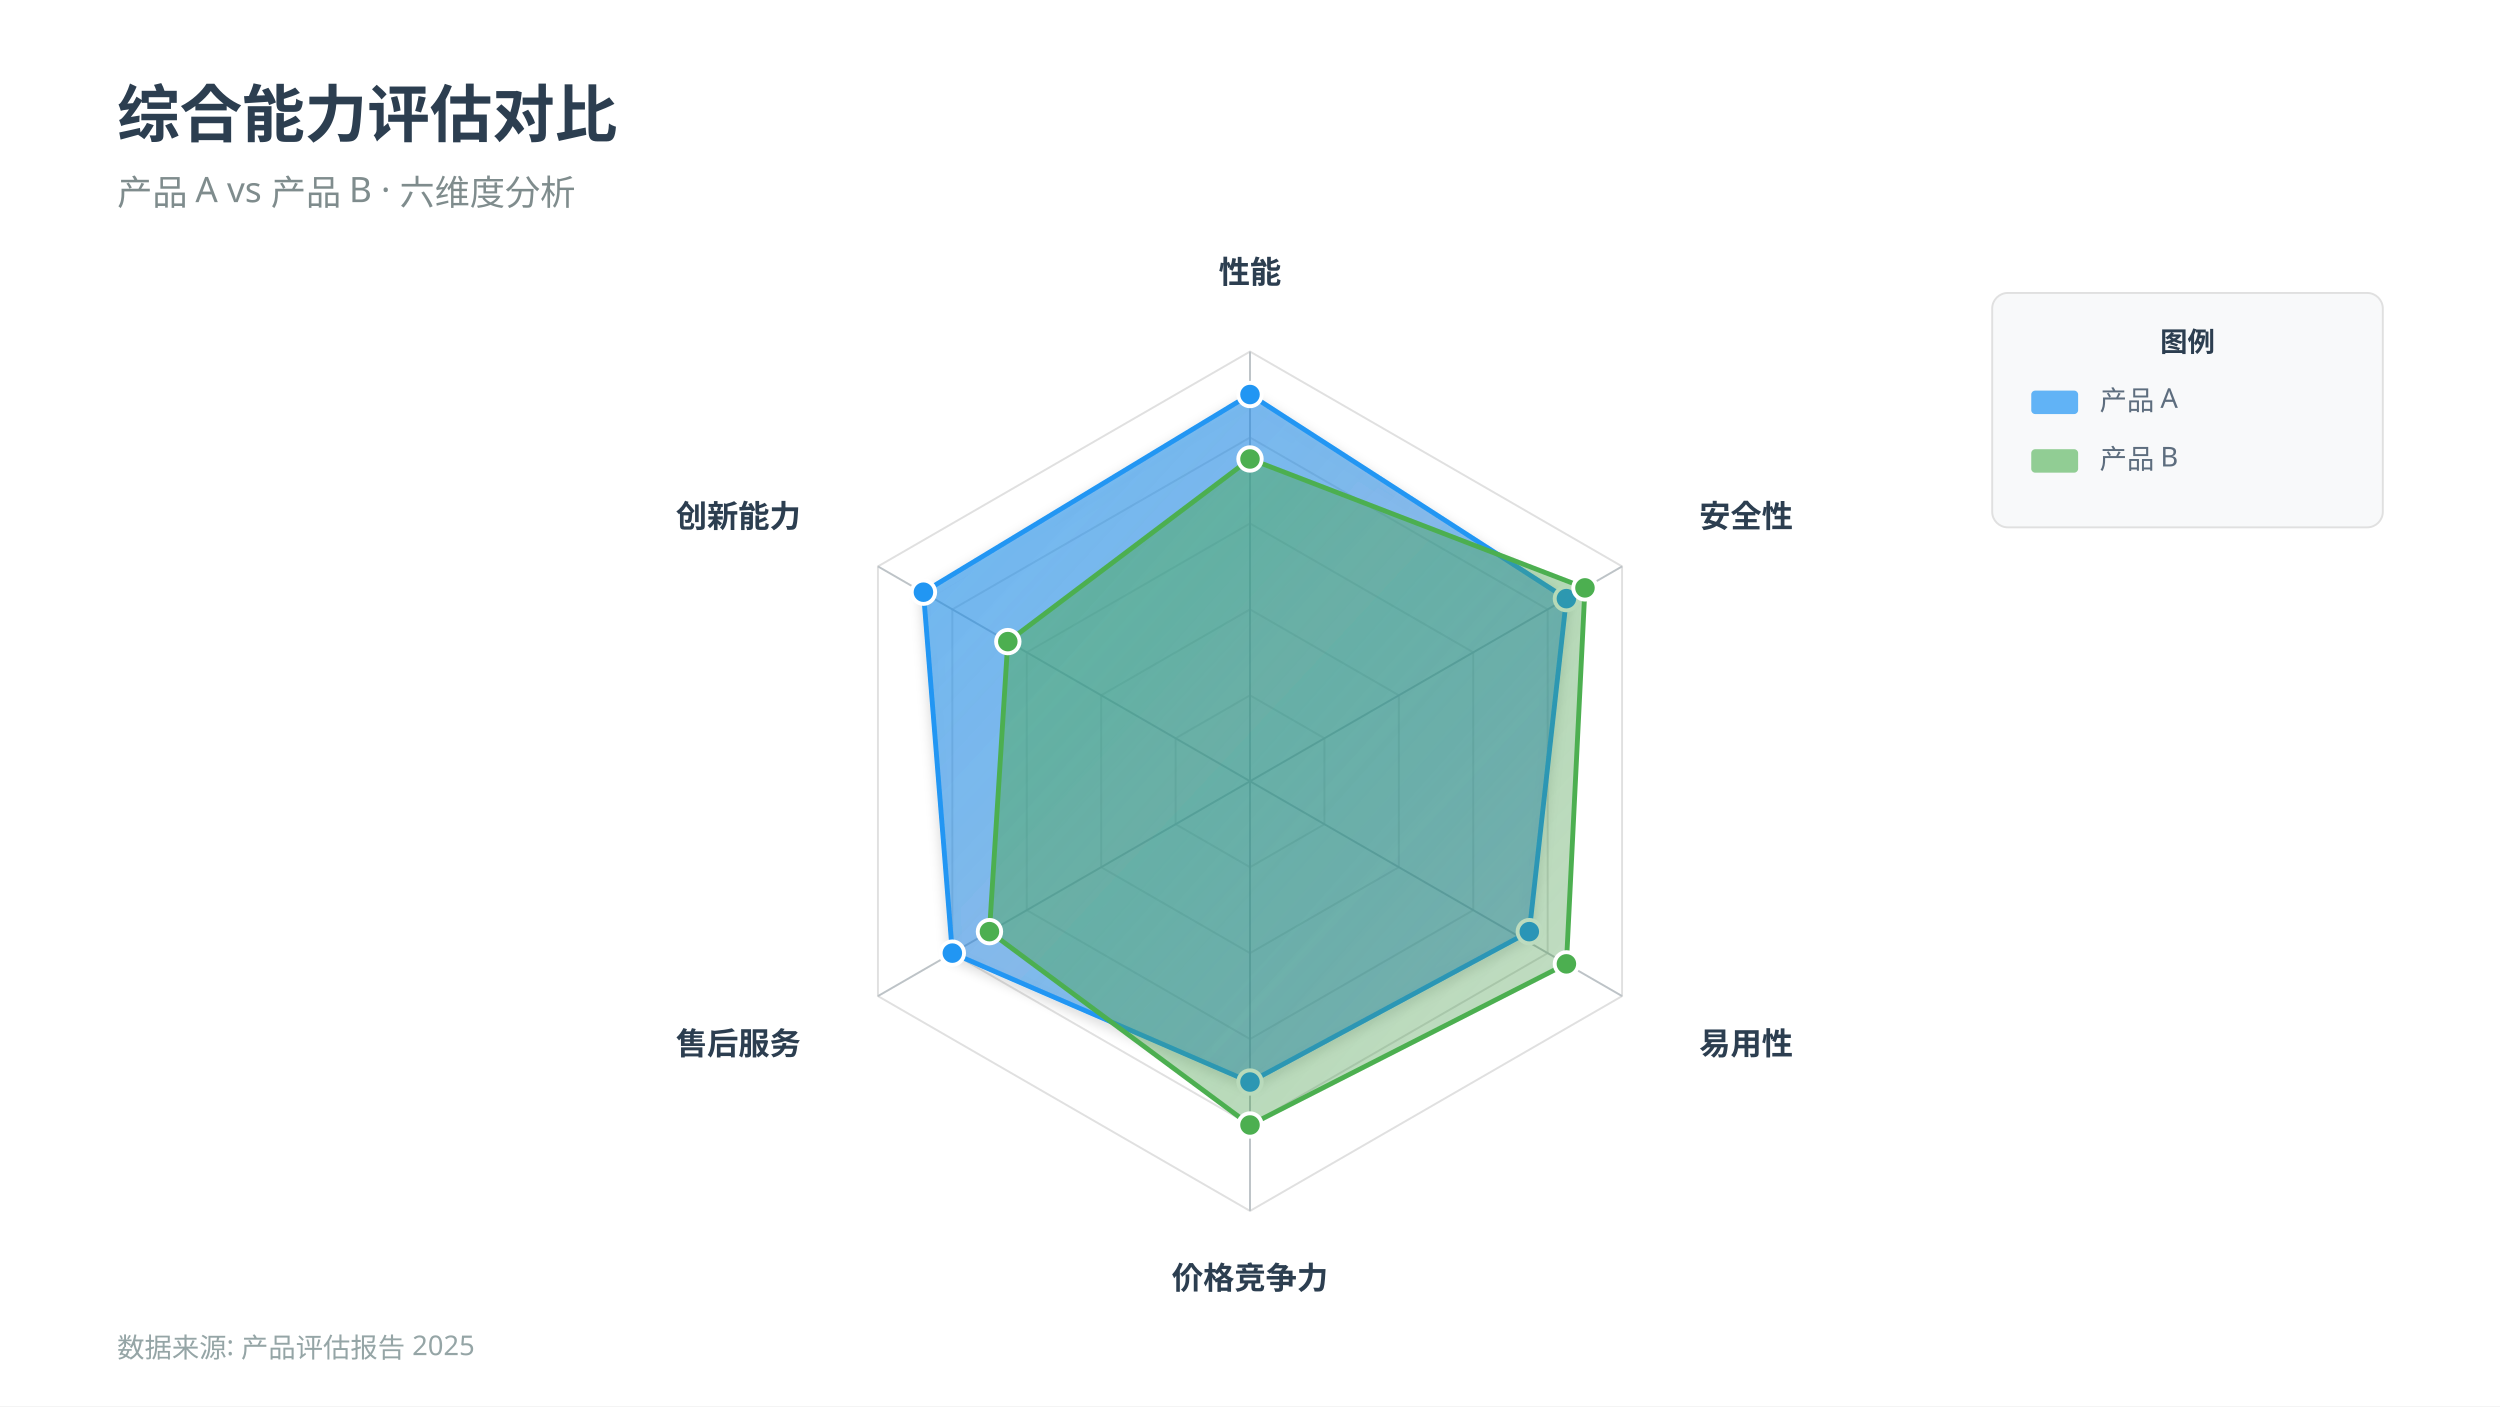
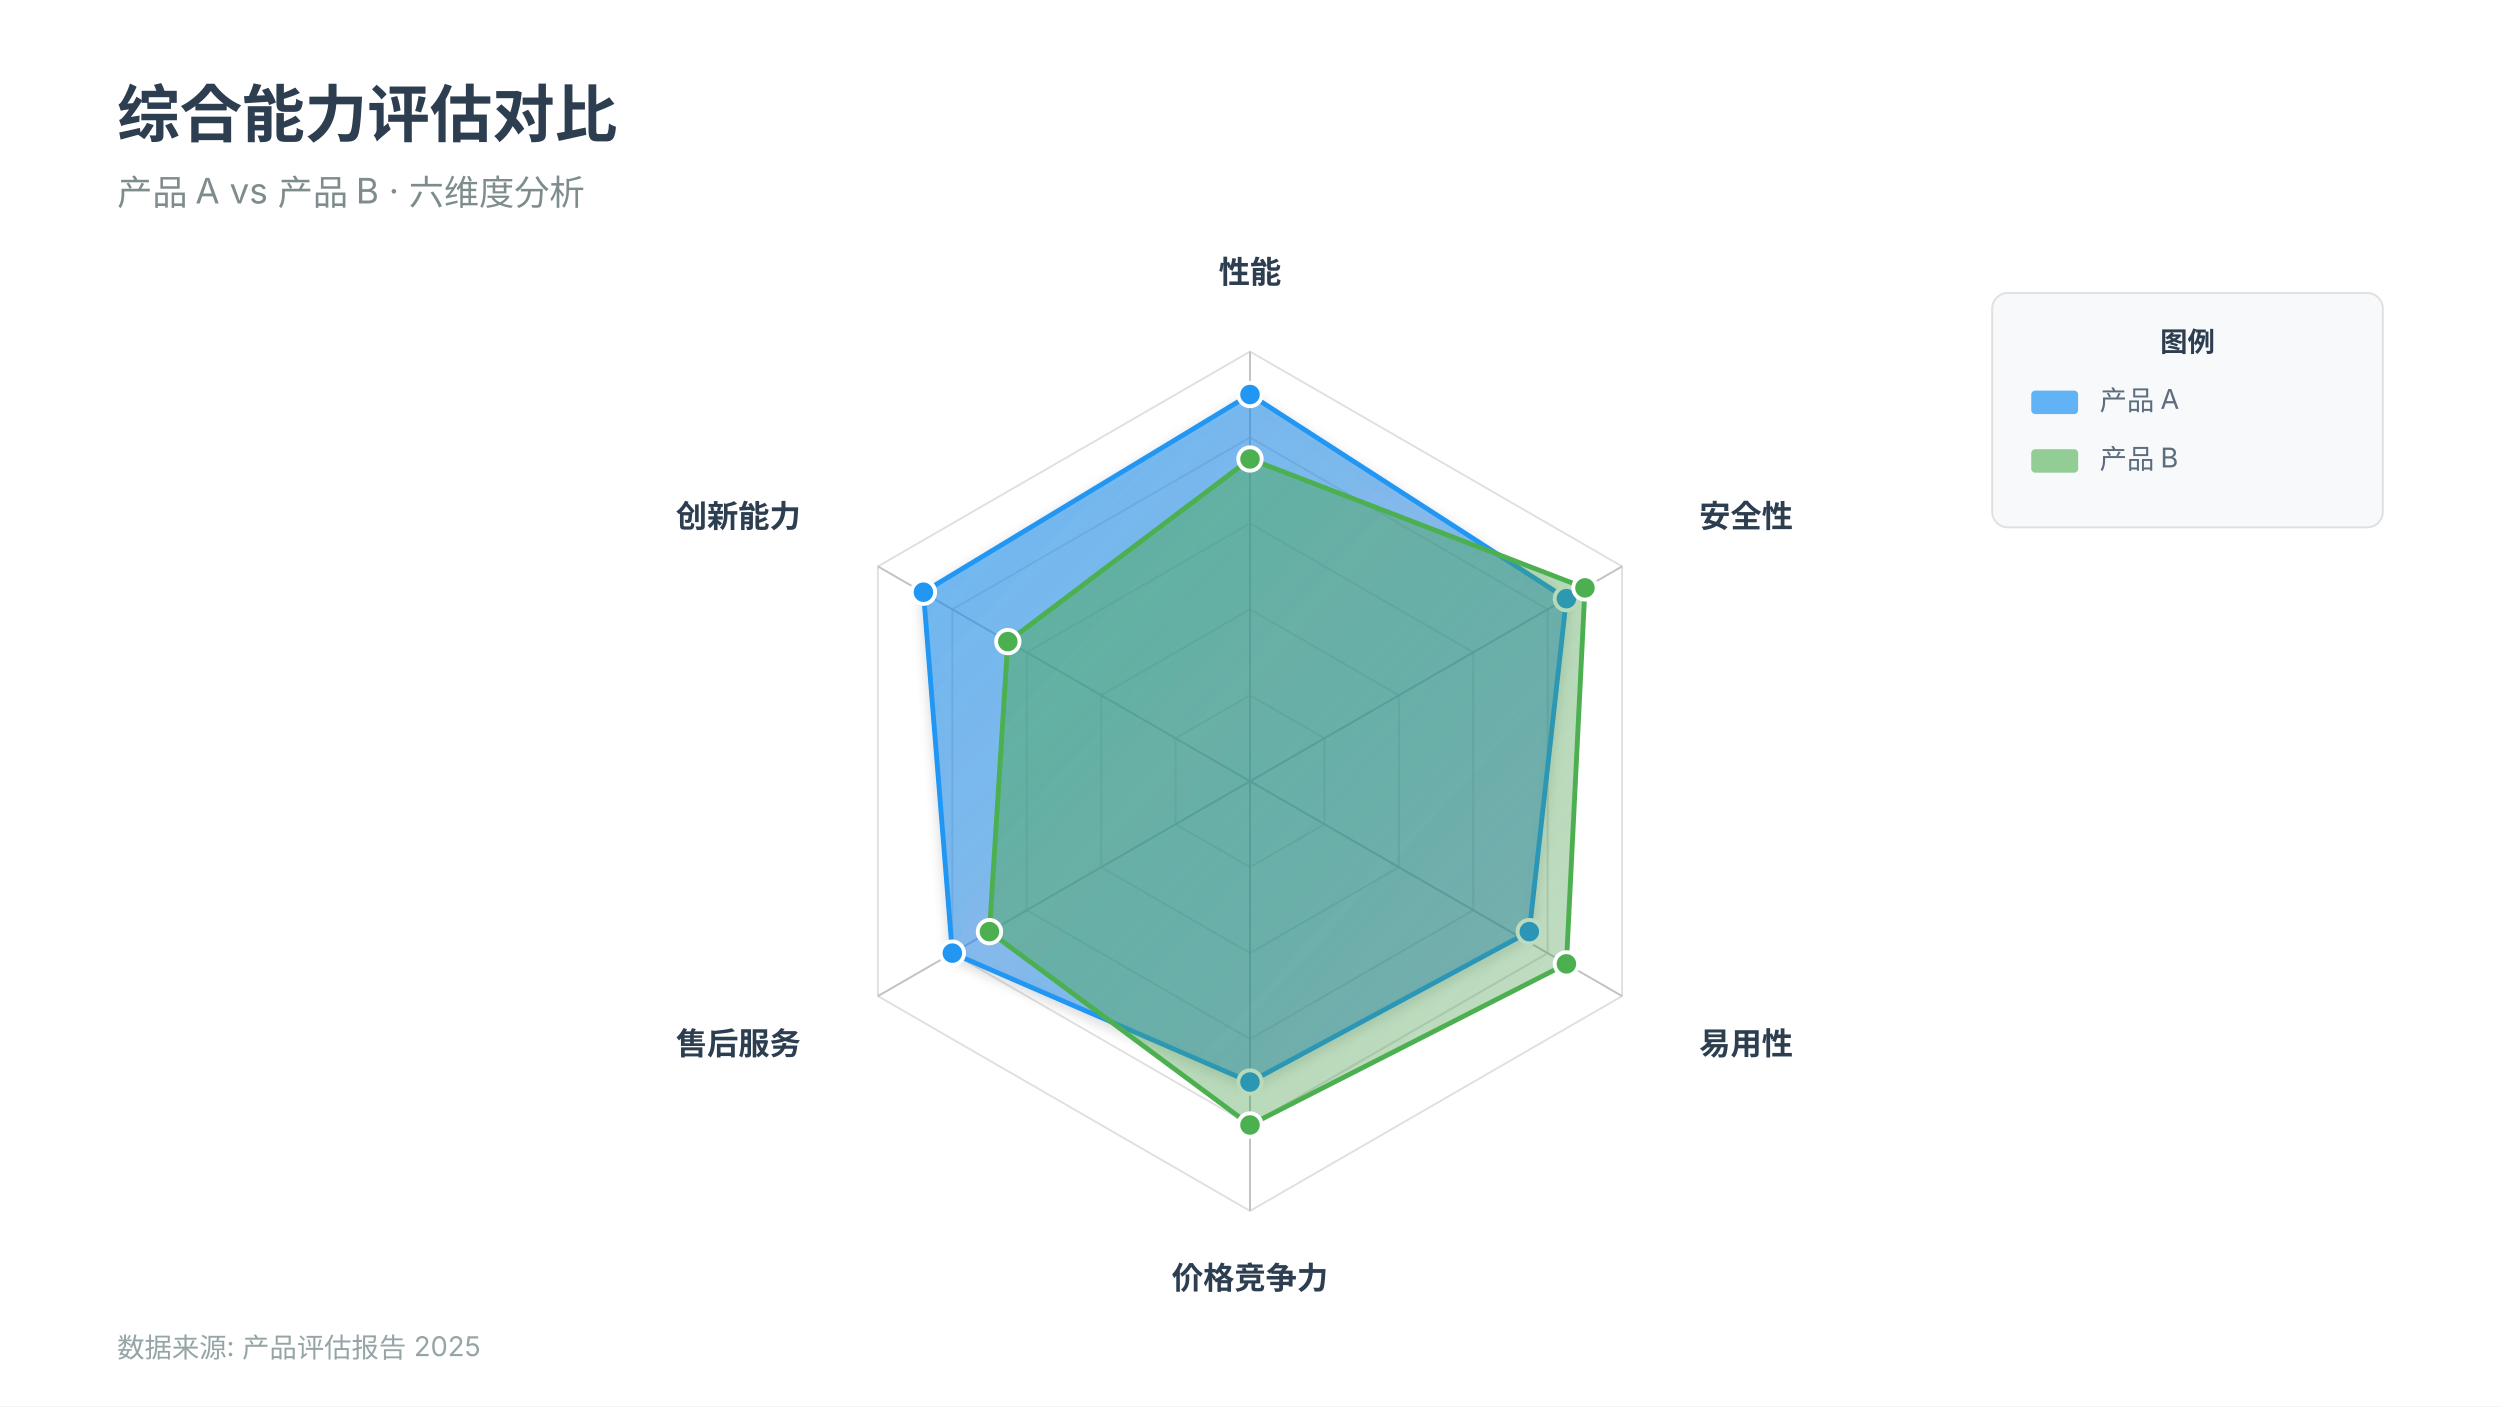
<svg xmlns="http://www.w3.org/2000/svg" viewBox="0 0 1280 720" width="1280" height="720">
  <defs>
    <linearGradient id="radarGrad1" x1="0%" y1="0%" x2="100%" y2="100%">
      <stop offset="0%" style="stop-color:#2196F3;stop-opacity:0.6" />
      <stop offset="100%" style="stop-color:#1976D2;stop-opacity:0.4" />
    </linearGradient>
    <linearGradient id="radarGrad2" x1="0%" y1="0%" x2="100%" y2="100%">
      <stop offset="0%" style="stop-color:#4CAF50;stop-opacity:0.5" />
      <stop offset="100%" style="stop-color:#388E3C;stop-opacity:0.3" />
    </linearGradient>
    <filter id="radarShadow">
      <feGaussianBlur in="SourceAlpha" stdDeviation="3" />
      <feOffset dx="0" dy="2" />
      <feComponentTransfer>
        <feFuncA type="linear" slope="0.2" />
      </feComponentTransfer>
      <feMerge>
        <feMergeNode />
        <feMergeNode in="SourceGraphic" />
      </feMerge>
    </filter>
  </defs>
  <rect width="1280" height="720" fill="#FFFFFF" />
-   <text x="60" y="70" font-family="思源黑体, Source Han Sans SC" font-size="32" font-weight="bold" fill="#2C3E50">
+   <text x="60" y="70" font-family="-apple-system, BlinkMacSystemFont, 'Segoe UI', sans-serif" font-size="32" font-weight="bold" fill="#2C3E50">
    <tspan>综合能力评估对比</tspan>
  </text>
-   <text x="60" y="105" font-family="思源黑体, Source Han Sans SC" font-size="18" fill="#7F8C8D">
+   <text x="60" y="105" font-family="-apple-system, BlinkMacSystemFont, 'Segoe UI', sans-serif" font-size="18" fill="#7F8C8D">
    <tspan>产品 A vs 产品 B · 六维度分析</tspan>
  </text>
  <g id="radarChart" transform="translate(640, 400)">
    <polygon points="0,-220 190.5,-110 190.5,110 0,220 -190.5,110 -190.5,-110" fill="none" stroke="#E0E0E0" stroke-width="1" />
    <polygon points="0,-176 152.4,-88 152.4,88 0,176 -152.4,88 -152.4,-88" fill="none" stroke="#E0E0E0" stroke-width="1" />
    <polygon points="0,-132 114.3,-66 114.3,66 0,132 -114.3,66 -114.3,-66" fill="none" stroke="#E0E0E0" stroke-width="1" />
    <polygon points="0,-88 76.2,-44 76.2,44 0,88 -76.2,44 -76.2,-44" fill="none" stroke="#E0E0E0" stroke-width="1" />
    <polygon points="0,-44 38.1,-22 38.1,22 0,44 -38.1,22 -38.1,-22" fill="none" stroke="#E0E0E0" stroke-width="1" />
    <line x1="0" y1="0" x2="0" y2="-220" stroke="#BDC3C7" stroke-width="1" />
    <line x1="0" y1="0" x2="190.5" y2="-110" stroke="#BDC3C7" stroke-width="1" />
    <line x1="0" y1="0" x2="190.5" y2="110" stroke="#BDC3C7" stroke-width="1" />
    <line x1="0" y1="0" x2="0" y2="220" stroke="#BDC3C7" stroke-width="1" />
    <line x1="0" y1="0" x2="-190.5" y2="110" stroke="#BDC3C7" stroke-width="1" />
    <line x1="0" y1="0" x2="-190.5" y2="-110" stroke="#BDC3C7" stroke-width="1" />
    <polygon points="0,-198 162,-93.5 143,77 0,154 -152.4,88 -167.2,-96.8" fill="url(#radarGrad1)" stroke="#2196F3" stroke-width="2.5" filter="url(#radarShadow)" />
    <circle cx="0" cy="-198" r="6" fill="#2196F3" stroke="#FFFFFF" stroke-width="2" />
    <circle cx="162" cy="-93.5" r="6" fill="#2196F3" stroke="#FFFFFF" stroke-width="2" />
    <circle cx="143" cy="77" r="6" fill="#2196F3" stroke="#FFFFFF" stroke-width="2" />
    <circle cx="0" cy="154" r="6" fill="#2196F3" stroke="#FFFFFF" stroke-width="2" />
    <circle cx="-152.4" cy="88" r="6" fill="#2196F3" stroke="#FFFFFF" stroke-width="2" />
    <circle cx="-167.2" cy="-96.8" r="6" fill="#2196F3" stroke="#FFFFFF" stroke-width="2" />
    <polygon points="0,-165 171.5,-99 162,93.5 0,176 -133.4,77 -124,-71.5" fill="url(#radarGrad2)" stroke="#4CAF50" stroke-width="2.5" />
    <circle cx="0" cy="-165" r="6" fill="#4CAF50" stroke="#FFFFFF" stroke-width="2" />
    <circle cx="171.5" cy="-99" r="6" fill="#4CAF50" stroke="#FFFFFF" stroke-width="2" />
    <circle cx="162" cy="93.5" r="6" fill="#4CAF50" stroke="#FFFFFF" stroke-width="2" />
    <circle cx="0" cy="176" r="6" fill="#4CAF50" stroke="#FFFFFF" stroke-width="2" />
    <circle cx="-133.4" cy="77" r="6" fill="#4CAF50" stroke="#FFFFFF" stroke-width="2" />
    <circle cx="-124" cy="-71.5" r="6" fill="#4CAF50" stroke="#FFFFFF" stroke-width="2" />
  </g>
-   <text x="640" y="145" font-family="思源黑体, Source Han Sans SC" font-size="16" font-weight="600" fill="#2C3E50" text-anchor="middle">
+   <text x="640" y="145" font-family="-apple-system, BlinkMacSystemFont, 'Segoe UI', sans-serif" font-size="16" font-weight="600" fill="#2C3E50" text-anchor="middle">
    <tspan>性能</tspan>
  </text>
-   <text x="870" y="270" font-family="思源黑体, Source Han Sans SC" font-size="16" font-weight="600" fill="#2C3E50" text-anchor="start">
+   <text x="870" y="270" font-family="-apple-system, BlinkMacSystemFont, 'Segoe UI', sans-serif" font-size="16" font-weight="600" fill="#2C3E50" text-anchor="start">
    <tspan>安全性</tspan>
  </text>
-   <text x="870" y="540" font-family="思源黑体, Source Han Sans SC" font-size="16" font-weight="600" fill="#2C3E50" text-anchor="start">
+   <text x="870" y="540" font-family="-apple-system, BlinkMacSystemFont, 'Segoe UI', sans-serif" font-size="16" font-weight="600" fill="#2C3E50" text-anchor="start">
    <tspan>易用性</tspan>
  </text>
-   <text x="640" y="660" font-family="思源黑体, Source Han Sans SC" font-size="16" font-weight="600" fill="#2C3E50" text-anchor="middle">
+   <text x="640" y="660" font-family="-apple-system, BlinkMacSystemFont, 'Segoe UI', sans-serif" font-size="16" font-weight="600" fill="#2C3E50" text-anchor="middle">
    <tspan>价格竞争力</tspan>
  </text>
-   <text x="410" y="540" font-family="思源黑体, Source Han Sans SC" font-size="16" font-weight="600" fill="#2C3E50" text-anchor="end">
+   <text x="410" y="540" font-family="-apple-system, BlinkMacSystemFont, 'Segoe UI', sans-serif" font-size="16" font-weight="600" fill="#2C3E50" text-anchor="end">
    <tspan>售后服务</tspan>
  </text>
-   <text x="410" y="270" font-family="思源黑体, Source Han Sans SC" font-size="16" font-weight="600" fill="#2C3E50" text-anchor="end">
+   <text x="410" y="270" font-family="-apple-system, BlinkMacSystemFont, 'Segoe UI', sans-serif" font-size="16" font-weight="600" fill="#2C3E50" text-anchor="end">
    <tspan>创新能力</tspan>
  </text>
  <g id="legend" transform="translate(1020, 150)">
    <rect x="0" y="0" width="200" height="120" rx="8" fill="#F8F9FA" stroke="#E0E0E0" stroke-width="1" />
-     <text x="100" y="30" font-family="思源黑体, Source Han Sans SC" font-size="14" font-weight="600" fill="#2C3E50" text-anchor="middle">
+     <text x="100" y="30" font-family="-apple-system, BlinkMacSystemFont, 'Segoe UI', sans-serif" font-size="14" font-weight="600" fill="#2C3E50" text-anchor="middle">
      <tspan>图例</tspan>
    </text>
    <rect x="20" y="50" width="24" height="12" rx="2" fill="#2196F3" opacity="0.7" />
-     <text x="55" y="60" font-family="思源黑体, Source Han Sans SC" font-size="14" fill="#5D6D7E">
+     <text x="55" y="60" font-family="-apple-system, BlinkMacSystemFont, 'Segoe UI', sans-serif" font-size="14" fill="#5D6D7E">
      <tspan>产品 A</tspan>
    </text>
    <rect x="20" y="80" width="24" height="12" rx="2" fill="#4CAF50" opacity="0.6" />
-     <text x="55" y="90" font-family="思源黑体, Source Han Sans SC" font-size="14" fill="#5D6D7E">
+     <text x="55" y="90" font-family="-apple-system, BlinkMacSystemFont, 'Segoe UI', sans-serif" font-size="14" fill="#5D6D7E">
      <tspan>产品 B</tspan>
    </text>
  </g>
-   <text x="60" y="695" font-family="思源黑体, Source Han Sans SC" font-size="14" fill="#95A5A6">
+   <text x="60" y="695" font-family="-apple-system, BlinkMacSystemFont, 'Segoe UI', sans-serif" font-size="14" fill="#95A5A6">
    <tspan>数据来源: 产品评估报告 2025</tspan>
  </text>
</svg>
